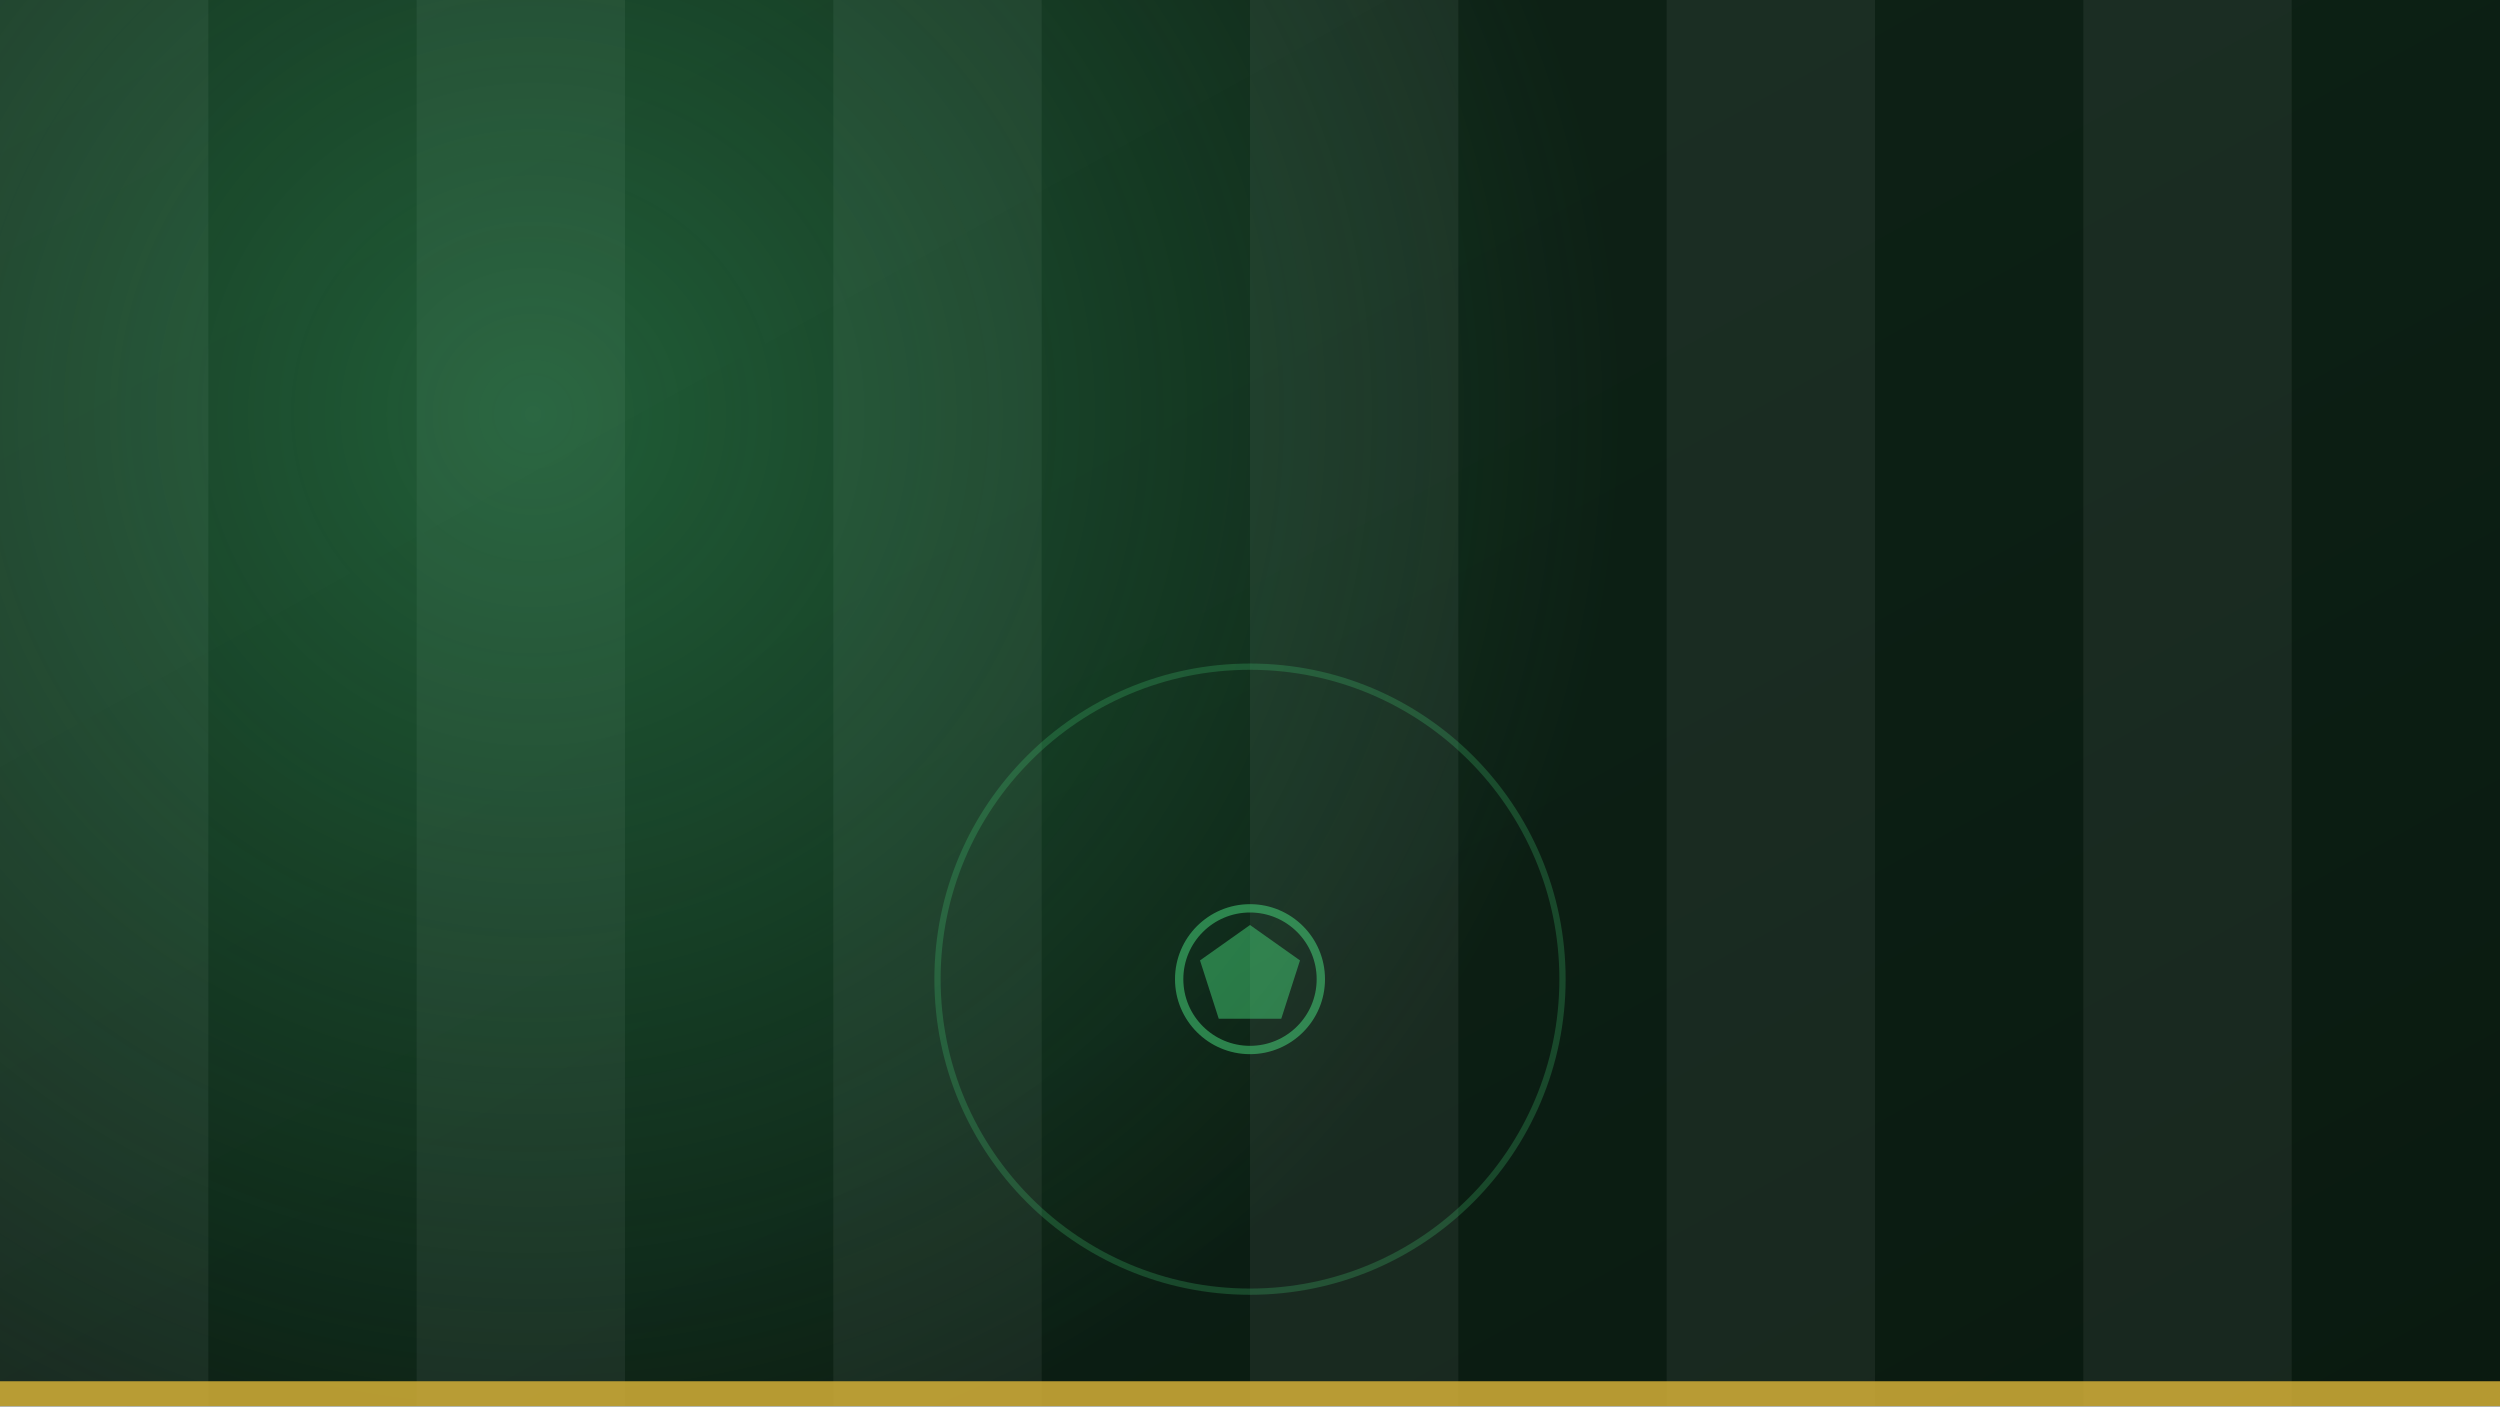
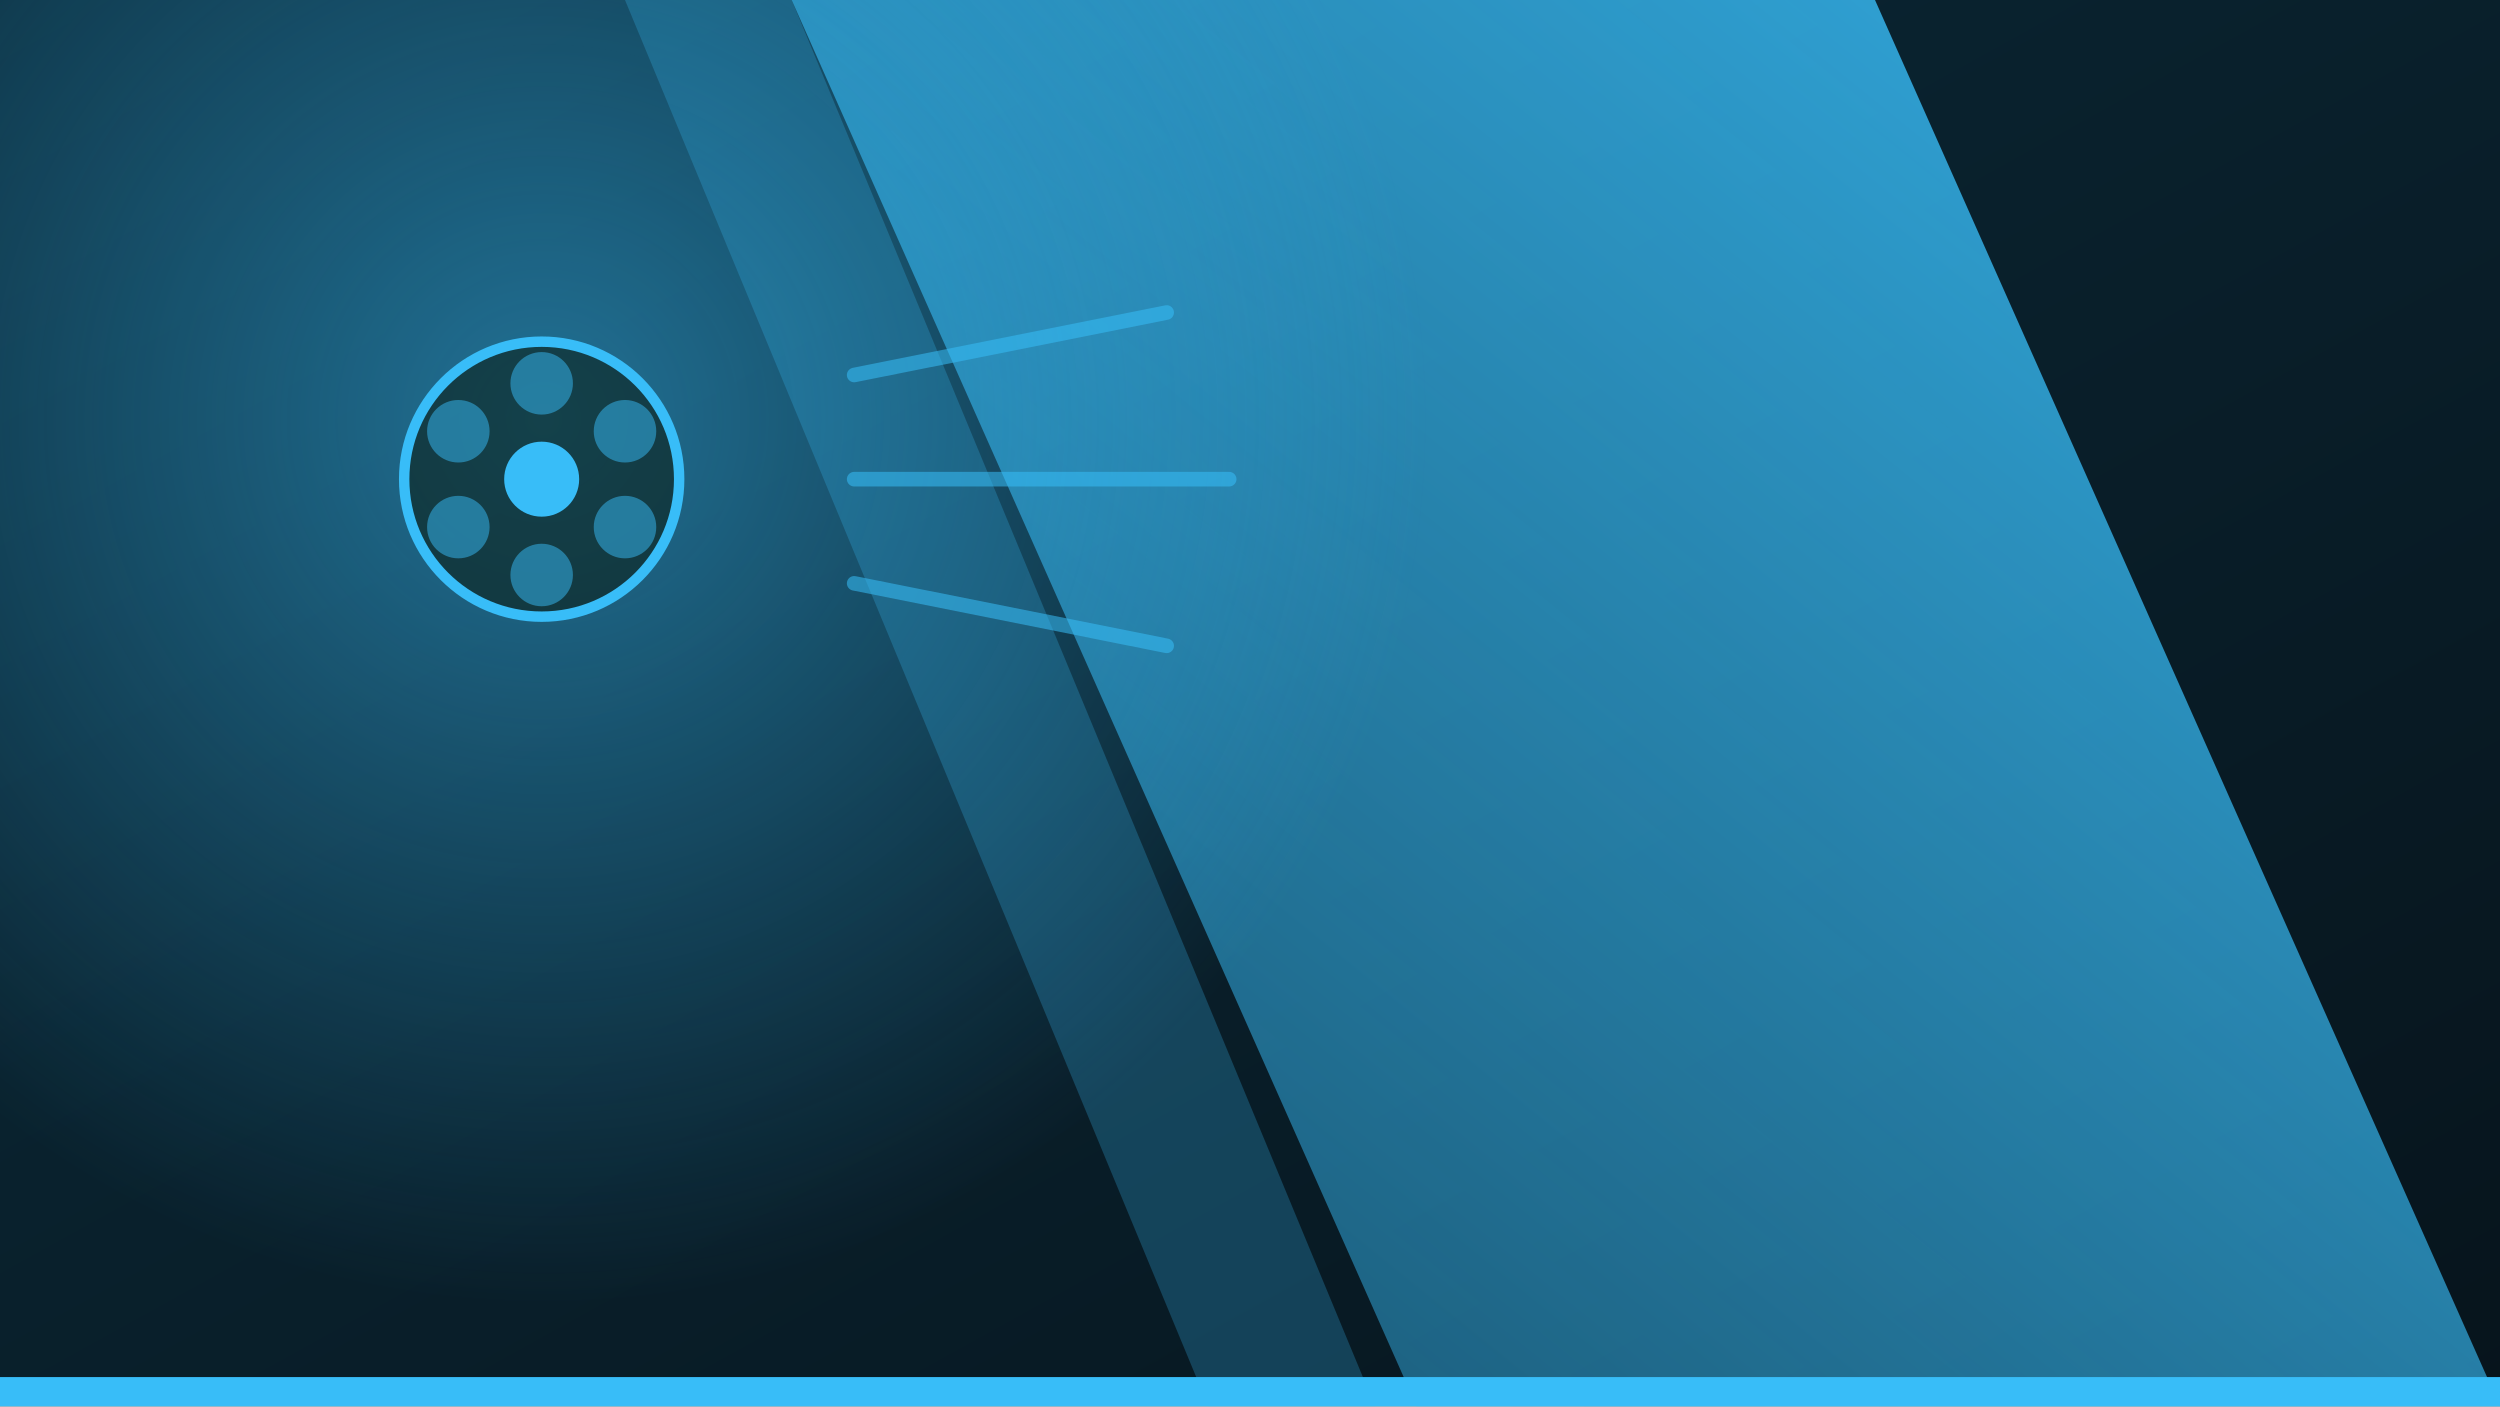
<svg xmlns="http://www.w3.org/2000/svg" viewBox="0 0 1200 675" preserveAspectRatio="xMidYMid slice">
  <defs>
    <linearGradient id="bg" x1="0" y1="0" x2="1" y2="1">
-       <stop offset="0" stop-color="#0f2417" />
-       <stop offset="0.55" stop-color="#0c1f14" />
-       <stop offset="1" stop-color="#0a1a10" />
+       <stop offset="0" stop-color="#0b2b3a" />
+       <stop offset="1" stop-color="#07141c" />
+     </linearGradient>
+     <linearGradient id="band" x1="0" y1="0" x2="1" y2="1">
+       <stop offset="0" stop-color="#38bdf8" stop-opacity="0.9" />
+       <stop offset="1" stop-color="#38bdf8" stop-opacity="0.35" />
    </linearGradient>
    <radialGradient id="glow" cx="0.5" cy="0.5" r="0.5">
-       <stop offset="0" stop-color="#4ade80" stop-opacity="0.32" />
-       <stop offset="1" stop-color="#4ade80" stop-opacity="0" />
+       <stop offset="0" stop-color="#38bdf8" stop-opacity="0.5" />
+       <stop offset="1" stop-color="#38bdf8" stop-opacity="0" />
    </radialGradient>
  </defs>
  <rect width="1200" height="675" fill="url(#bg)" />
-   <g opacity="0.06" fill="#ffffff">
-     <rect x="0" y="0" width="100" height="675" />
-     <rect x="200" y="0" width="100" height="675" />
-     <rect x="400" y="0" width="100" height="675" />
-     <rect x="600" y="0" width="100" height="675" />
-     <rect x="800" y="0" width="100" height="675" />
-     <rect x="1000" y="0" width="100" height="675" />
+   <g transform="translate(1200,0) scale(-1,1)">
+     <path d="M0 675 L520 675 L820 0 L300 0 Z" fill="url(#band)" />
+     <path d="M540 675 L620 675 L900 0 L820 0 Z" fill="#38bdf8" fill-opacity="0.25" />
  </g>
-   <circle cx="257" cy="200" r="520" fill="url(#glow)" />
-   <circle cx="600" cy="470" r="150" fill="none" stroke="#4ade80" stroke-opacity="0.22" stroke-width="3" />
-   <circle cx="600" cy="470" r="34" fill="none" stroke="#4ade80" stroke-opacity="0.5" stroke-width="4" />
-   <path d="M600 444 l24 17 -9 28 h-30 l-9 -28 Z" fill="#4ade80" fill-opacity="0.45" />
-   <rect x="0" y="663" width="1200" height="12" fill="#d4af37" opacity="0.85" />
+   <circle cx="260" cy="200" r="430" fill="url(#glow)" />
+   <circle cx="260" cy="230" r="66" fill="#0a1a10" fill-opacity="0.55" stroke="#38bdf8" stroke-width="5" />
+   <circle cx="260" cy="184" r="15" fill="#38bdf8" fill-opacity="0.5" />
+   <circle cx="300" cy="207" r="15" fill="#38bdf8" fill-opacity="0.5" />
+   <circle cx="300" cy="253" r="15" fill="#38bdf8" fill-opacity="0.5" />
+   <circle cx="260" cy="276" r="15" fill="#38bdf8" fill-opacity="0.5" />
+   <circle cx="220" cy="253" r="15" fill="#38bdf8" fill-opacity="0.5" />
+   <circle cx="220" cy="207" r="15" fill="#38bdf8" fill-opacity="0.5" />
+   <circle cx="260" cy="230" r="18" fill="#38bdf8" />
+   <g stroke="#38bdf8" stroke-opacity="0.55" stroke-width="7" stroke-linecap="round">
+     <line x1="410" y1="180" x2="560" y2="150" />
+     <line x1="410" y1="230" x2="590" y2="230" />
+     <line x1="410" y1="280" x2="560" y2="310" />
+   </g>
+   <rect x="0" y="661" width="1200" height="14" fill="#38bdf8" />
</svg>
